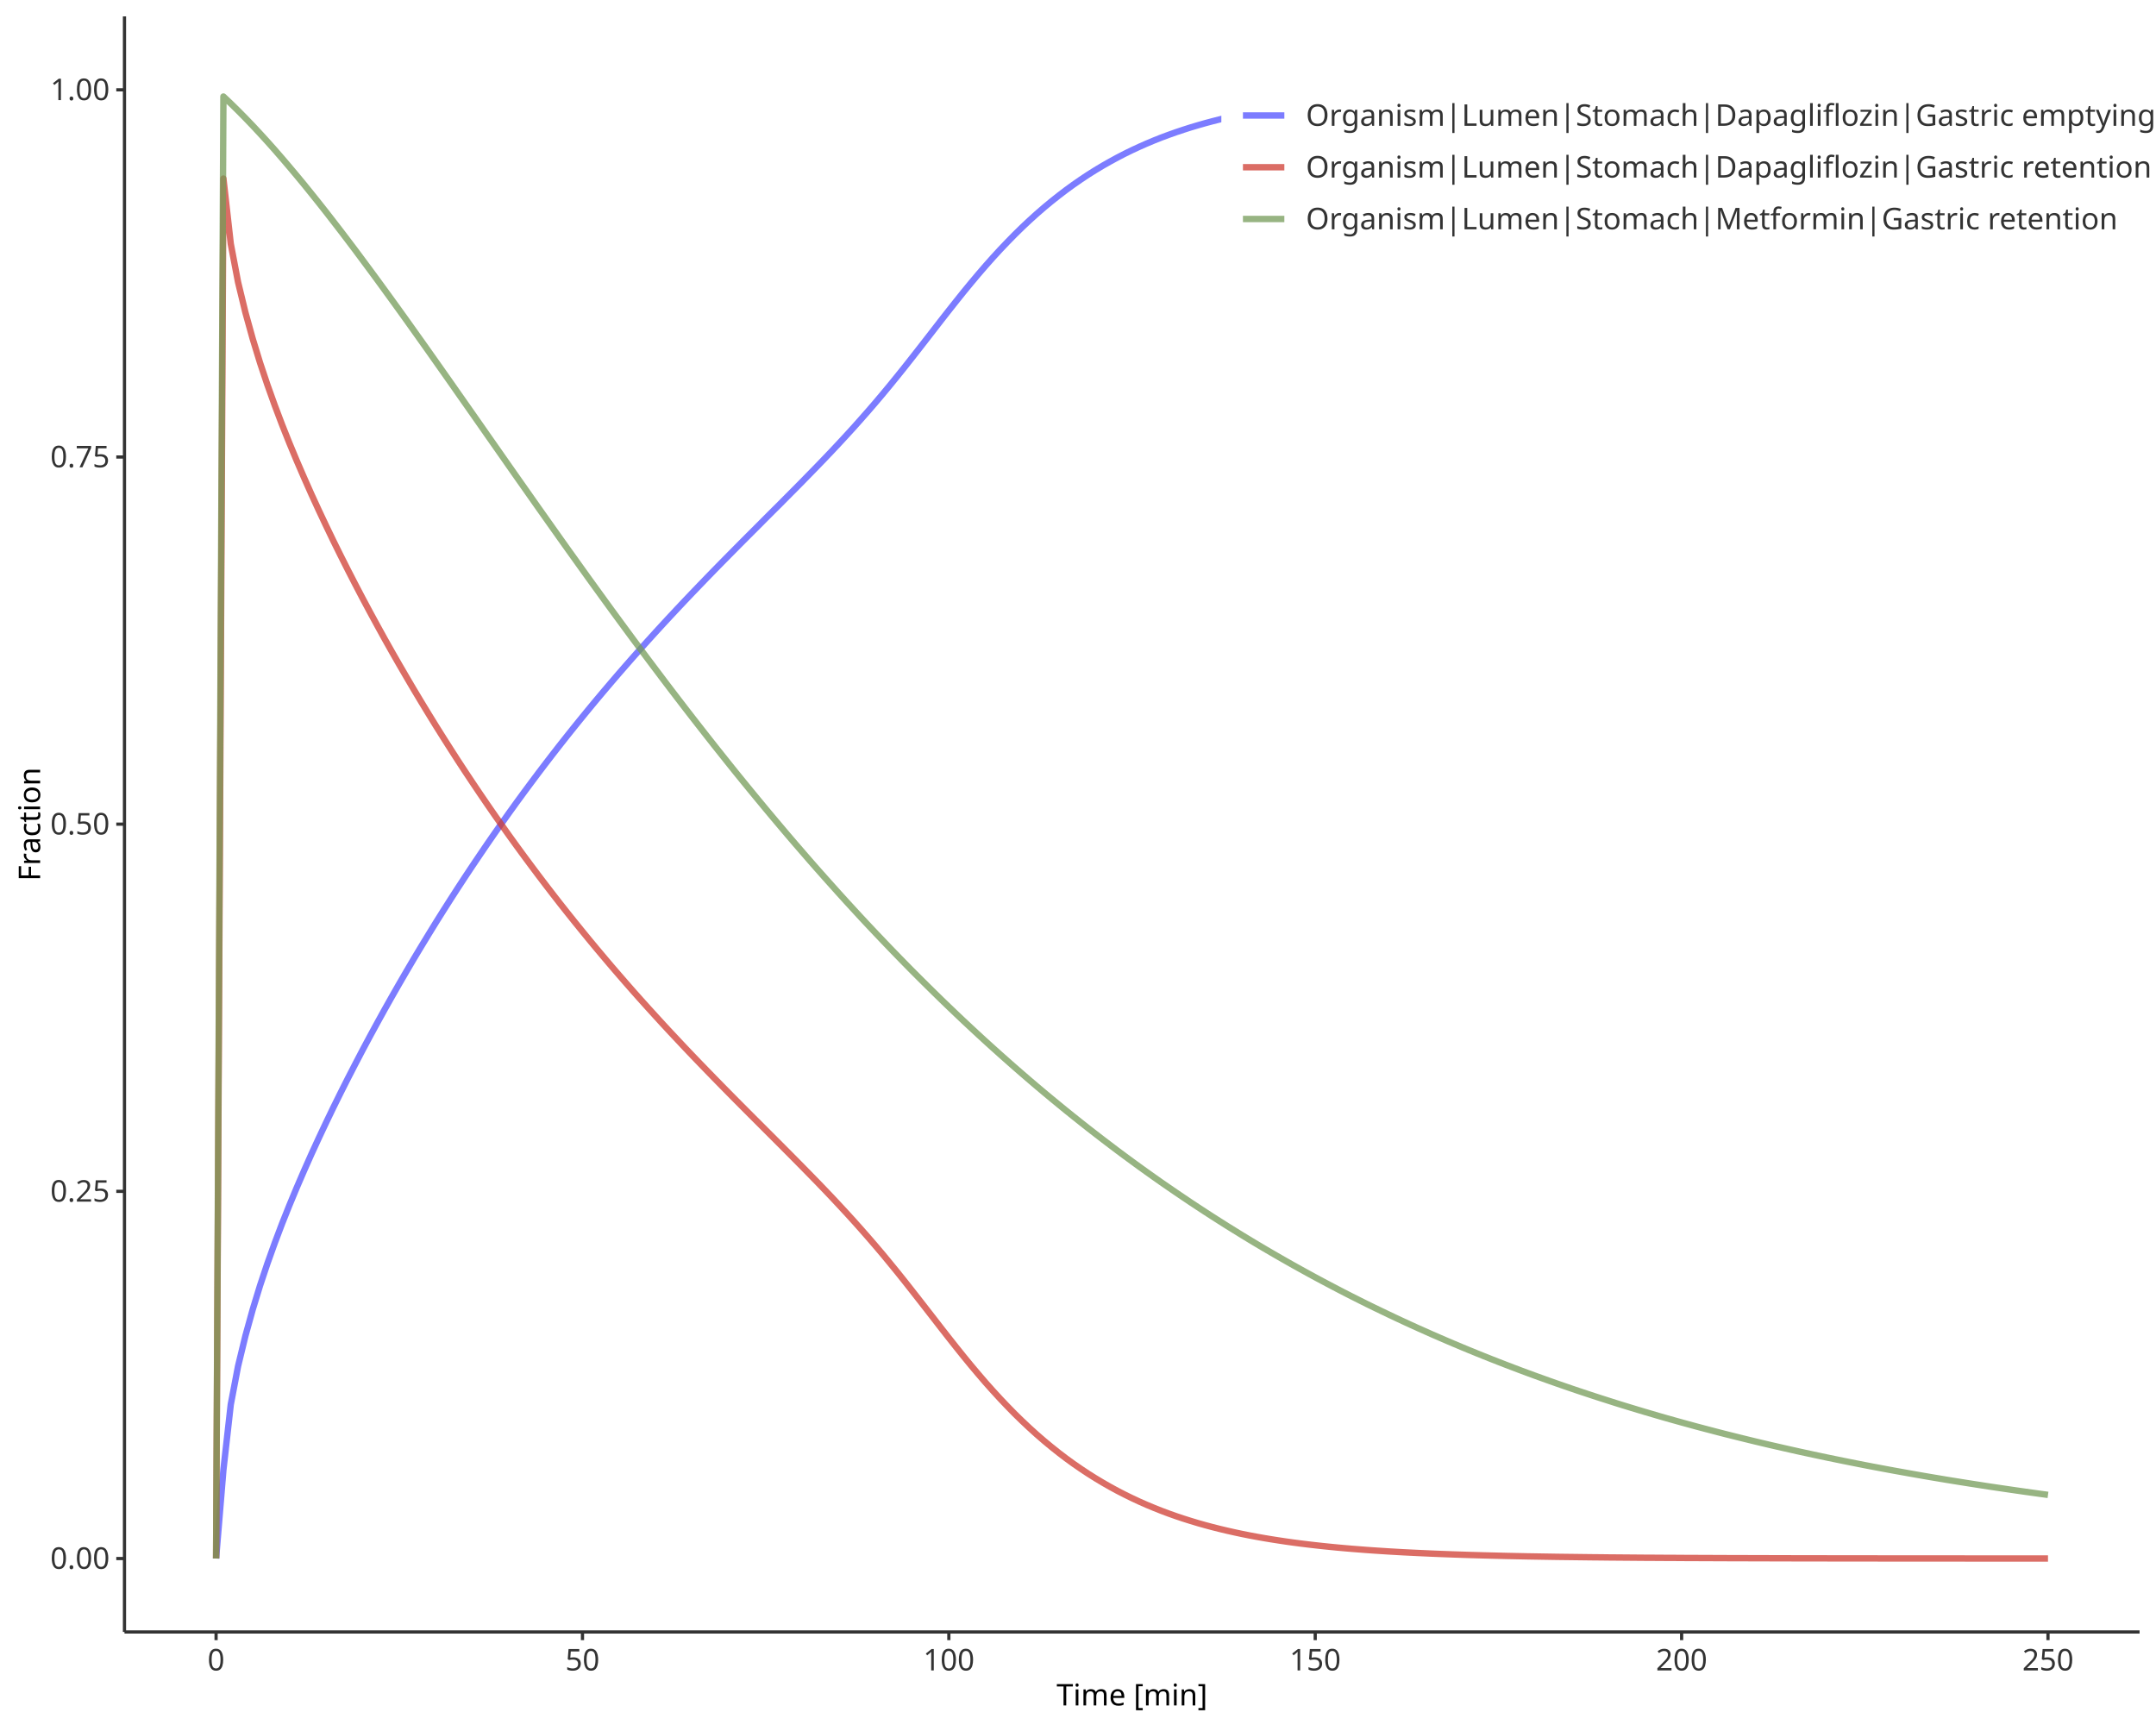
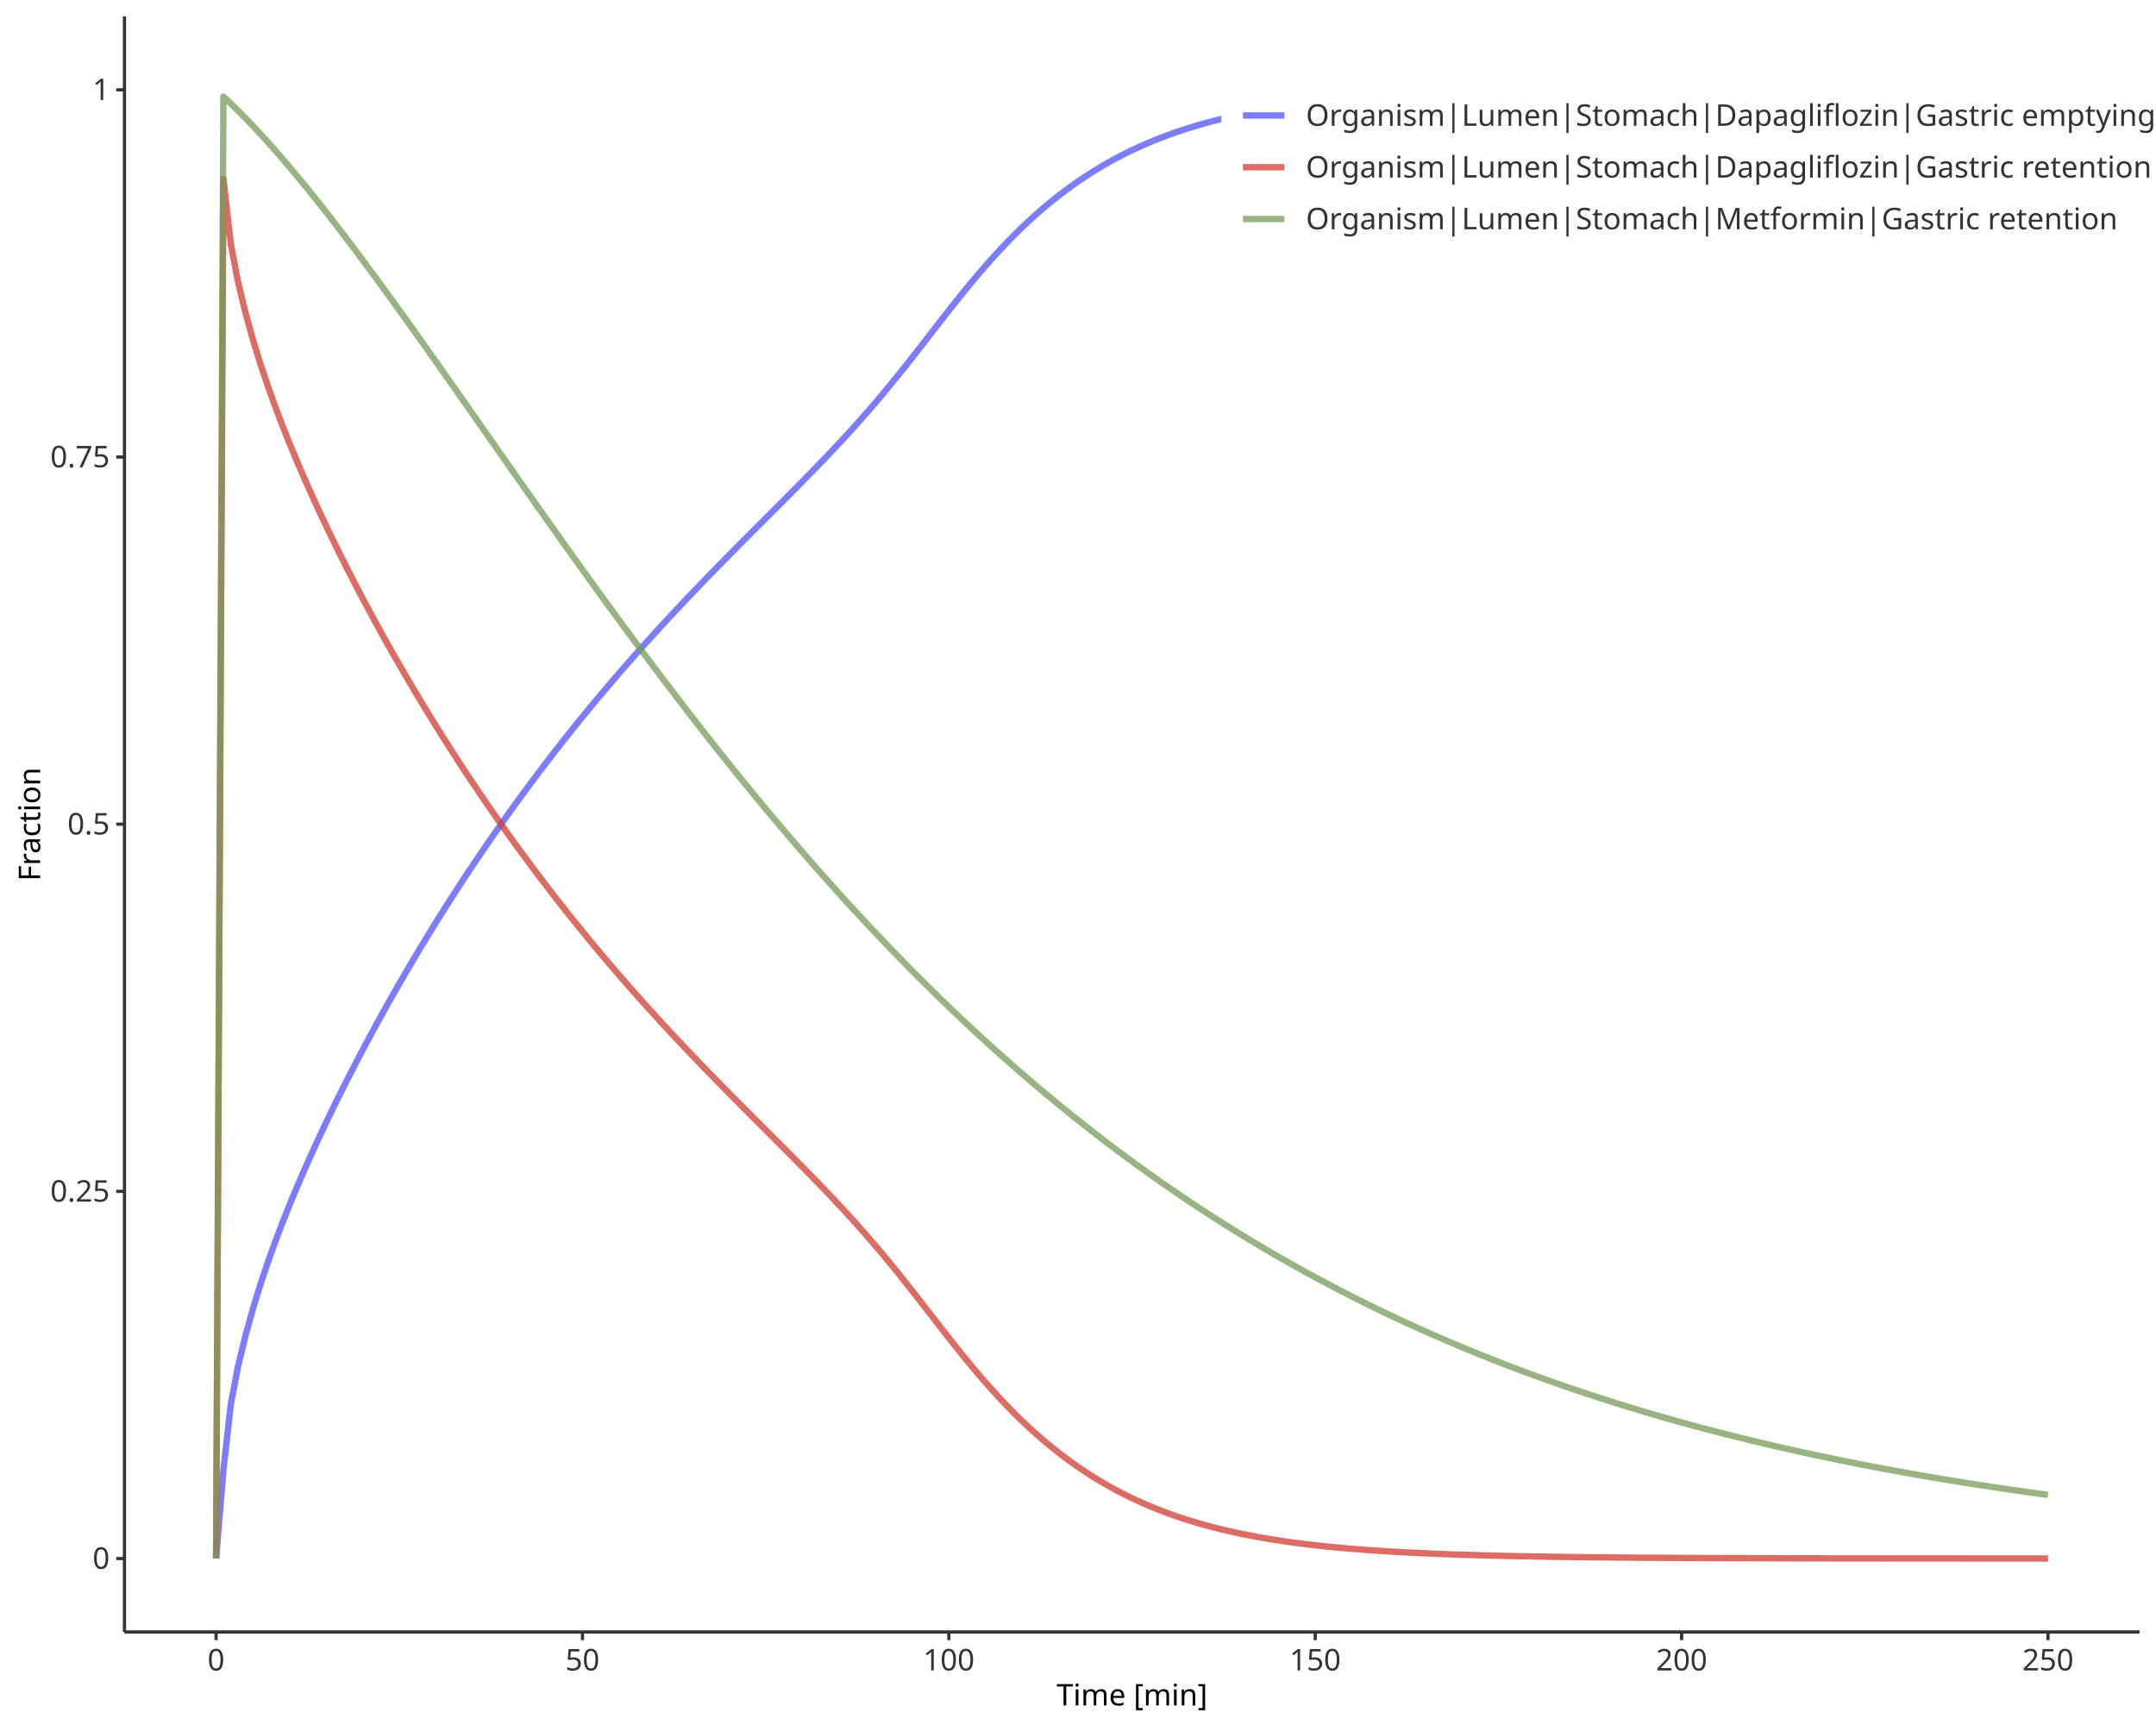
<svg xmlns="http://www.w3.org/2000/svg" class="svglite" data-engine-version="2.0" width="720.00pt" height="576.00pt" viewBox="0 0 720.00 576.00">
  <defs>
    <style type="text/css">
    .svglite line, .svglite polyline, .svglite polygon, .svglite path, .svglite rect, .svglite circle {
      fill: none;
      stroke: #000000;
      stroke-linecap: round;
      stroke-linejoin: round;
      stroke-miterlimit: 10.00;
    }
  </style>
  </defs>
  <rect width="100%" height="100%" style="stroke: none; fill: #FFFFFF;" />
  <defs>
    <clipPath id="cpMC4wMHw3MjAuMDB8MC4wMHw1NzYuMDA=">
      <rect x="0.00" y="0.00" width="720.00" height="576.00" />
    </clipPath>
  </defs>
  <g clip-path="url(#cpMC4wMHw3MjAuMDB8MC4wMHw1NzYuMDA=)">
    <rect x="0.00" y="0.00" width="720.00" height="576.00" style="stroke-width: 1.07; stroke: none; fill: #FFFFFF;" />
  </g>
  <defs>
    <clipPath id="cpNDEuNTd8NzE0LjUyfDUuNDh8NTQ0Ljkz">
      <rect x="41.57" y="5.48" width="672.95" height="539.45" />
    </clipPath>
  </defs>
  <g clip-path="url(#cpNDEuNTd8NzE0LjUyfDUuNDh8NTQ0Ljkz)">
    <rect x="41.57" y="5.48" width="672.95" height="539.45" style="stroke-width: 1.07; stroke: none; fill: #FFFFFF;" />
    <polyline points="41.57,459.11 714.52,459.11 " style="stroke-width: 0.53; stroke: #FFFFFF; stroke-linecap: butt;" />
    <polyline points="41.57,336.50 714.52,336.50 " style="stroke-width: 0.53; stroke: #FFFFFF; stroke-linecap: butt;" />
    <polyline points="41.57,213.90 714.52,213.90 " style="stroke-width: 0.53; stroke: #FFFFFF; stroke-linecap: butt;" />
    <polyline points="41.57,91.29 714.52,91.29 " style="stroke-width: 0.53; stroke: #FFFFFF; stroke-linecap: butt;" />
    <polyline points="133.34,544.93 133.34,5.48 " style="stroke-width: 0.53; stroke: #FFFFFF; stroke-linecap: butt;" />
    <polyline points="255.69,544.93 255.69,5.48 " style="stroke-width: 0.53; stroke: #FFFFFF; stroke-linecap: butt;" />
    <polyline points="378.05,544.93 378.05,5.48 " style="stroke-width: 0.53; stroke: #FFFFFF; stroke-linecap: butt;" />
    <polyline points="500.40,544.93 500.40,5.48 " style="stroke-width: 0.53; stroke: #FFFFFF; stroke-linecap: butt;" />
    <polyline points="622.75,544.93 622.75,5.48 " style="stroke-width: 0.53; stroke: #FFFFFF; stroke-linecap: butt;" />
  </g>
  <g clip-path="url(#cpMC4wMHw3MjAuMDB8MC4wMHw1NzYuMDA=)">
</g>
  <g clip-path="url(#cpNDEuNTd8NzE0LjUyfDUuNDh8NTQ0Ljkz)">
</g>
  <g clip-path="url(#cpMC4wMHw3MjAuMDB8MC4wMHw1NzYuMDA=)">
</g>
  <g clip-path="url(#cpNDEuNTd8NzE0LjUyfDUuNDh8NTQ0Ljkz)">
</g>
  <g clip-path="url(#cpMC4wMHw3MjAuMDB8MC4wMHw1NzYuMDA=)">
</g>
  <g clip-path="url(#cpNDEuNTd8NzE0LjUyfDUuNDh8NTQ0Ljkz)">
</g>
  <g clip-path="url(#cpMC4wMHw3MjAuMDB8MC4wMHw1NzYuMDA=)">
</g>
  <g clip-path="url(#cpNDEuNTd8NzE0LjUyfDUuNDh8NTQ0Ljkz)">
</g>
  <g clip-path="url(#cpMC4wMHw3MjAuMDB8MC4wMHw1NzYuMDA=)">
</g>
  <g clip-path="url(#cpNDEuNTd8NzE0LjUyfDUuNDh8NTQ0Ljkz)">
</g>
  <g clip-path="url(#cpMC4wMHw3MjAuMDB8MC4wMHw1NzYuMDA=)">
</g>
  <g clip-path="url(#cpNDEuNTd8NzE0LjUyfDUuNDh8NTQ0Ljkz)">
</g>
  <g clip-path="url(#cpMC4wMHw3MjAuMDB8MC4wMHw1NzYuMDA=)">
</g>
  <g clip-path="url(#cpNDEuNTd8NzE0LjUyfDUuNDh8NTQ0Ljkz)">
</g>
  <g clip-path="url(#cpMC4wMHw3MjAuMDB8MC4wMHw1NzYuMDA=)">
</g>
  <g clip-path="url(#cpNDEuNTd8NzE0LjUyfDUuNDh8NTQ0Ljkz)">
</g>
  <g clip-path="url(#cpMC4wMHw3MjAuMDB8MC4wMHw1NzYuMDA=)">
</g>
  <g clip-path="url(#cpNDEuNTd8NzE0LjUyfDUuNDh8NTQ0Ljkz)">
</g>
  <g clip-path="url(#cpMC4wMHw3MjAuMDB8MC4wMHw1NzYuMDA=)">
</g>
  <g clip-path="url(#cpNDEuNTd8NzE0LjUyfDUuNDh8NTQ0Ljkz)">
</g>
  <g clip-path="url(#cpMC4wMHw3MjAuMDB8MC4wMHw1NzYuMDA=)">
</g>
  <g clip-path="url(#cpNDEuNTd8NzE0LjUyfDUuNDh8NTQ0Ljkz)">
</g>
  <g clip-path="url(#cpMC4wMHw3MjAuMDB8MC4wMHw1NzYuMDA=)">
</g>
  <g clip-path="url(#cpNDEuNTd8NzE0LjUyfDUuNDh8NTQ0Ljkz)">
</g>
  <g clip-path="url(#cpMC4wMHw3MjAuMDB8MC4wMHw1NzYuMDA=)">
</g>
  <g clip-path="url(#cpNDEuNTd8NzE0LjUyfDUuNDh8NTQ0Ljkz)">
</g>
  <g clip-path="url(#cpMC4wMHw3MjAuMDB8MC4wMHw1NzYuMDA=)">
</g>
  <g clip-path="url(#cpNDEuNTd8NzE0LjUyfDUuNDh8NTQ0Ljkz)">
</g>
  <g clip-path="url(#cpMC4wMHw3MjAuMDB8MC4wMHw1NzYuMDA=)">
</g>
  <g clip-path="url(#cpNDEuNTd8NzE0LjUyfDUuNDh8NTQ0Ljkz)">
</g>
  <g clip-path="url(#cpMC4wMHw3MjAuMDB8MC4wMHw1NzYuMDA=)">
</g>
  <g clip-path="url(#cpNDEuNTd8NzE0LjUyfDUuNDh8NTQ0Ljkz)">
    <polyline points="72.16,520.41 74.61,490.78 77.06,469.02 79.50,456.19 81.95,446.08 84.40,437.24 86.84,429.27 89.29,421.93 91.74,415.09 94.18,408.63 96.63,402.49 99.08,396.60 101.53,390.92 103.97,385.43 106.42,380.10 108.87,374.90 111.31,369.83 113.76,364.88 116.21,360.02 118.66,355.27 121.10,350.60 123.55,346.02 126.00,341.52 128.44,337.10 130.89,332.75 133.34,328.47 135.79,324.25 138.23,320.10 140.68,316.02 143.13,312.00 145.57,308.03 148.02,304.13 150.47,300.28 152.91,296.49 155.36,292.75 157.81,289.06 160.26,285.43 162.70,281.84 165.15,278.30 167.60,274.82 170.04,271.38 172.49,267.98 174.94,264.63 177.39,261.33 179.83,258.07 182.28,254.85 184.73,251.67 187.17,248.54 189.62,245.44 192.07,242.38 194.52,239.36 196.96,236.38 199.41,233.43 201.86,230.52 204.30,227.65 206.75,224.80 209.20,221.99 211.64,219.21 214.09,216.46 216.54,213.74 218.99,211.04 221.43,208.38 223.88,205.74 226.33,203.12 228.77,200.53 231.22,197.96 233.67,195.41 236.12,192.87 238.56,190.36 241.01,187.86 243.46,185.38 245.90,182.91 248.35,180.44 250.80,177.99 253.25,175.54 255.69,173.09 258.14,170.64 260.59,168.20 263.03,165.74 265.48,163.28 267.93,160.80 270.37,158.30 272.82,155.79 275.27,153.25 277.72,150.68 280.16,148.08 282.61,145.43 285.06,142.75 287.50,140.01 289.95,137.23 292.40,134.39 294.85,131.49 297.29,128.54 299.74,125.53 302.19,122.48 304.63,119.38 307.08,116.25 309.53,113.10 311.98,109.94 314.42,106.79 316.87,103.66 319.32,100.57 321.76,97.52 324.21,94.54 326.66,91.62 329.10,88.79 331.55,86.03 334.00,83.36 336.45,80.79 338.89,78.30 341.34,75.90 343.79,73.60 346.23,71.39 348.68,69.27 351.13,67.24 353.58,65.30 356.02,63.44 358.47,61.66 360.92,59.96 363.36,58.34 365.81,56.80 368.26,55.33 370.71,53.94 373.15,52.61 375.60,51.34 378.05,50.14 380.49,49.01 382.94,47.93 385.39,46.90 387.83,45.93 390.28,45.02 392.73,44.15 395.18,43.33 397.62,42.55 400.07,41.82 402.52,41.12 404.96,40.47 407.41,39.85 409.86,39.27 412.31,38.72 414.75,38.20 417.20,37.71 419.65,37.25 422.09,36.82 424.54,36.41 426.99,36.03 429.44,35.67 431.88,35.33 434.33,35.01 436.78,34.71 439.22,34.42 441.67,34.16 444.12,33.91 446.56,33.67 449.01,33.45 451.46,33.24 453.91,33.04 456.35,32.86 458.80,32.68 461.25,32.52 463.69,32.37 466.14,32.22 468.59,32.09 471.04,31.96 473.48,31.84 475.93,31.73 478.38,31.63 480.82,31.53 483.27,31.43 485.72,31.35 488.17,31.26 490.61,31.19 493.06,31.11 495.51,31.05 497.95,30.98 500.40,30.92 502.85,30.87 505.29,30.81 507.74,30.76 510.19,30.72 512.64,30.67 515.08,30.63 517.53,30.59 519.98,30.56 522.42,30.52 524.87,30.49 527.32,30.46 529.77,30.43 532.21,30.41 534.66,30.38 537.11,30.36 539.55,30.33 542.00,30.31 544.45,30.29 546.90,30.28 549.34,30.26 551.79,30.24 554.24,30.23 556.68,30.21 559.13,30.20 561.58,30.19 564.02,30.18 566.47,30.16 568.92,30.15 571.37,30.14 573.81,30.13 576.26,30.13 578.71,30.12 581.15,30.11 583.60,30.10 586.05,30.10 588.50,30.09 590.94,30.08 593.39,30.08 595.84,30.07 598.28,30.07 600.73,30.06 603.18,30.06 605.63,30.06 608.07,30.05 610.52,30.05 612.97,30.04 615.41,30.04 617.86,30.04 620.31,30.04 622.75,30.03 625.20,30.03 627.65,30.03 630.10,30.03 632.54,30.02 634.99,30.02 637.44,30.02 639.88,30.02 642.33,30.02 644.78,30.01 647.23,30.01 649.67,30.01 652.12,30.01 654.57,30.01 657.01,30.01 659.46,30.01 661.91,30.01 664.36,30.01 666.80,30.00 669.25,30.00 671.70,30.00 674.14,30.00 676.59,30.00 679.04,30.00 681.48,30.00 683.93,30.00 " style="stroke-width: 2.13; stroke: #5050FF; stroke-opacity: 0.75; stroke-linecap: butt;" />
    <polyline points="72.16,520.41 74.61,59.62 77.06,81.39 79.50,94.22 81.95,104.33 84.40,113.16 86.84,121.14 89.29,128.47 91.74,135.32 94.18,141.77 96.63,147.92 99.08,153.81 101.53,159.48 103.97,164.98 106.42,170.31 108.87,175.50 111.31,180.57 113.76,185.53 116.21,190.38 118.66,195.14 121.10,199.80 123.55,204.38 126.00,208.88 128.44,213.31 130.89,217.66 133.34,221.94 135.79,226.15 138.23,230.30 140.68,234.38 143.13,238.41 145.57,242.37 148.02,246.27 150.47,250.12 152.91,253.92 155.36,257.66 157.81,261.34 160.26,264.98 162.70,268.56 165.15,272.10 167.60,275.59 170.04,279.03 172.49,282.42 174.94,285.77 177.39,289.07 179.83,292.33 182.28,295.55 184.73,298.73 187.17,301.87 189.62,304.96 192.07,308.02 194.52,311.04 196.96,314.02 199.41,316.97 201.86,319.88 204.30,322.76 206.75,325.60 209.20,328.42 211.64,331.20 214.09,333.95 216.54,336.67 218.99,339.36 221.43,342.03 223.88,344.67 226.33,347.28 228.77,349.88 231.22,352.45 233.67,355.00 236.12,357.53 238.56,360.04 241.01,362.54 243.46,365.03 245.90,367.50 248.35,369.96 250.80,372.42 253.25,374.87 255.69,377.31 258.14,379.76 260.59,382.21 263.03,384.66 265.48,387.13 267.93,389.61 270.37,392.10 272.82,394.61 275.27,397.15 277.72,399.72 280.16,402.33 282.61,404.97 285.06,407.66 287.50,410.39 289.95,413.18 292.40,416.02 294.85,418.91 297.29,421.87 299.74,424.87 302.19,427.93 304.63,431.03 307.08,434.16 309.53,437.31 311.98,440.46 314.42,443.61 316.87,446.74 319.32,449.84 321.76,452.88 324.21,455.87 326.66,458.78 329.10,461.62 331.55,464.37 334.00,467.04 336.45,469.62 338.89,472.11 341.34,474.50 343.79,476.80 346.23,479.01 348.68,481.13 351.13,483.16 353.58,485.11 356.02,486.97 358.47,488.75 360.92,490.44 363.36,492.06 365.81,493.60 368.26,495.07 370.71,496.47 373.15,497.80 375.60,499.06 378.05,500.26 380.49,501.40 382.94,502.48 385.39,503.50 387.83,504.47 390.28,505.39 392.73,506.26 395.18,507.08 397.62,507.85 400.07,508.59 402.52,509.28 404.96,509.93 407.41,510.55 409.86,511.13 412.31,511.68 414.75,512.20 417.20,512.69 419.65,513.15 422.09,513.58 424.54,513.99 426.99,514.37 429.44,514.74 431.88,515.08 434.33,515.40 436.78,515.70 439.22,515.98 441.67,516.25 444.12,516.50 446.56,516.74 449.01,516.96 451.46,517.17 453.91,517.36 456.35,517.55 458.80,517.72 461.25,517.88 463.69,518.04 466.14,518.18 468.59,518.32 471.04,518.44 473.48,518.56 475.93,518.67 478.38,518.78 480.82,518.88 483.27,518.97 485.72,519.06 488.17,519.14 490.61,519.22 493.06,519.29 495.51,519.36 497.95,519.42 500.40,519.48 502.85,519.54 505.29,519.59 507.74,519.64 510.19,519.69 512.64,519.73 515.08,519.77 517.53,519.81 519.98,519.85 522.42,519.88 524.87,519.91 527.32,519.94 529.77,519.97 532.21,520.00 534.66,520.02 537.11,520.05 539.55,520.07 542.00,520.09 544.45,520.11 546.90,520.13 549.34,520.15 551.79,520.16 554.24,520.18 556.68,520.19 559.13,520.20 561.58,520.22 564.02,520.23 566.47,520.24 568.92,520.25 571.37,520.26 573.81,520.27 576.26,520.28 578.71,520.29 581.15,520.29 583.60,520.30 586.05,520.31 588.50,520.31 590.94,520.32 593.39,520.33 595.84,520.33 598.28,520.34 600.73,520.34 603.18,520.35 605.63,520.35 608.07,520.35 610.52,520.36 612.97,520.36 615.41,520.36 617.86,520.37 620.31,520.37 622.75,520.37 625.20,520.37 627.65,520.38 630.10,520.38 632.54,520.38 634.99,520.38 637.44,520.38 639.88,520.39 642.33,520.39 644.78,520.39 647.23,520.39 649.67,520.39 652.12,520.39 654.57,520.39 657.01,520.40 659.46,520.40 661.91,520.40 664.36,520.40 666.80,520.40 669.25,520.40 671.70,520.40 674.14,520.40 676.59,520.40 679.04,520.40 681.48,520.40 683.93,520.40 " style="stroke-width: 2.13; stroke: #CE3D32; stroke-opacity: 0.75; stroke-linecap: butt;" />
    <polyline points="72.16,520.41 74.61,32.23 77.06,34.55 79.50,36.95 81.95,39.43 84.40,41.98 86.84,44.60 89.29,47.28 91.74,50.03 94.18,52.84 96.63,55.71 99.08,58.63 101.53,61.59 103.97,64.61 106.42,67.67 108.87,70.77 111.31,73.92 113.76,77.09 116.21,80.31 118.66,83.55 121.10,86.83 123.55,90.13 126.00,93.46 128.44,96.81 130.89,100.18 133.34,103.57 135.79,106.98 138.23,110.41 140.68,113.85 143.13,117.30 145.57,120.76 148.02,124.23 150.47,127.71 152.91,131.20 155.36,134.69 157.81,138.18 160.26,141.68 162.70,145.18 165.15,148.67 167.60,152.17 170.04,155.66 172.49,159.15 174.94,162.63 177.39,166.11 179.83,169.58 182.28,173.04 184.73,176.50 187.17,179.94 189.62,183.38 192.07,186.80 194.52,190.22 196.96,193.62 199.41,197.00 201.86,200.38 204.30,203.74 206.75,207.08 209.20,210.41 211.64,213.72 214.09,217.01 216.54,220.29 218.99,223.55 221.43,226.79 223.88,230.02 226.33,233.22 228.77,236.40 231.22,239.57 233.67,242.71 236.12,245.84 238.56,248.94 241.01,252.02 243.46,255.09 245.90,258.13 248.35,261.14 250.80,264.14 253.25,267.11 255.69,270.06 258.14,272.99 260.59,275.90 263.03,278.78 265.48,281.64 267.93,284.47 270.37,287.29 272.82,290.08 275.27,292.84 277.72,295.58 280.16,298.30 282.61,301.00 285.06,303.67 287.50,306.32 289.95,308.94 292.40,311.54 294.85,314.11 297.29,316.66 299.74,319.19 302.19,321.70 304.63,324.18 307.08,326.63 309.53,329.06 311.98,331.47 314.42,333.86 316.87,336.22 319.32,338.56 321.76,340.87 324.21,343.16 326.66,345.43 329.10,347.67 331.55,349.89 334.00,352.09 336.45,354.26 338.89,356.41 341.34,358.54 343.79,360.65 346.23,362.73 348.68,364.79 351.13,366.83 353.58,368.84 356.02,370.84 358.47,372.81 360.92,374.76 363.36,376.69 365.81,378.59 368.26,380.48 370.71,382.34 373.15,384.19 375.60,386.01 378.05,387.81 380.49,389.59 382.94,391.35 385.39,393.09 387.83,394.81 390.28,396.50 392.73,398.18 395.18,399.84 397.62,401.48 400.07,403.10 402.52,404.70 404.96,406.28 407.41,407.84 409.86,409.39 412.31,410.91 414.75,412.42 417.20,413.91 419.65,415.38 422.09,416.83 424.54,418.26 426.99,419.68 429.44,421.08 431.88,422.46 434.33,423.82 436.78,425.17 439.22,426.50 441.67,427.81 444.12,429.11 446.56,430.39 449.01,431.66 451.46,432.91 453.91,434.14 456.35,435.36 458.80,436.56 461.25,437.74 463.69,438.91 466.14,440.07 468.59,441.21 471.04,442.34 473.48,443.45 475.93,444.54 478.38,445.63 480.82,446.69 483.27,447.75 485.72,448.79 488.17,449.82 490.61,450.83 493.06,451.83 495.51,452.82 497.95,453.79 500.40,454.75 502.85,455.70 505.29,456.63 507.74,457.56 510.19,458.47 512.64,459.37 515.08,460.25 517.53,461.13 519.98,461.99 522.42,462.84 524.87,463.68 527.32,464.51 529.77,465.32 532.21,466.13 534.66,466.92 537.11,467.70 539.55,468.48 542.00,469.24 544.45,469.99 546.90,470.73 549.34,471.46 551.79,472.18 554.24,472.90 556.68,473.60 559.13,474.29 561.58,474.97 564.02,475.64 566.47,476.31 568.92,476.96 571.37,477.60 573.81,478.24 576.26,478.87 578.71,479.48 581.15,480.09 583.60,480.69 586.05,481.29 588.50,481.87 590.94,482.45 593.39,483.01 595.84,483.57 598.28,484.12 600.73,484.67 603.18,485.20 605.63,485.73 608.07,486.25 610.52,486.77 612.97,487.27 615.41,487.77 617.86,488.26 620.31,488.75 622.75,489.23 625.20,489.70 627.65,490.16 630.10,490.62 632.54,491.07 634.99,491.51 637.44,491.95 639.88,492.38 642.33,492.81 644.78,493.23 647.23,493.64 649.67,494.05 652.12,494.45 654.57,494.84 657.01,495.23 659.46,495.61 661.91,495.99 664.36,496.37 666.80,496.73 669.25,497.09 671.70,497.45 674.14,497.80 676.59,498.15 679.04,498.49 681.48,498.83 683.93,499.16 " style="stroke-width: 2.13; stroke: #749B58; stroke-opacity: 0.75; stroke-linecap: butt;" />
  </g>
  <g clip-path="url(#cpMC4wMHw3MjAuMDB8MC4wMHw1NzYuMDA=)">
    <polyline points="41.57,544.93 41.57,5.48 " style="stroke-width: 1.07; stroke: #333333; stroke-linecap: butt;" />
-     <text x="36.64" y="523.85" text-anchor="end" style="font-size: 10.00px; fill: #333333; font-family: sans;" textLength="19.46px" lengthAdjust="spacingAndGlyphs">0.00</text>
+     <text x="36.64" y="523.85" text-anchor="end" style="font-size: 10.00px; fill: #333333; font-family: sans;" textLength="5.56px" lengthAdjust="spacingAndGlyphs">0</text>
    <text x="36.64" y="401.25" text-anchor="end" style="font-size: 10.00px; fill: #333333; font-family: sans;" textLength="19.46px" lengthAdjust="spacingAndGlyphs">0.25</text>
-     <text x="36.64" y="278.64" text-anchor="end" style="font-size: 10.00px; fill: #333333; font-family: sans;" textLength="19.46px" lengthAdjust="spacingAndGlyphs">0.50</text>
+     <text x="36.64" y="278.64" text-anchor="end" style="font-size: 10.00px; fill: #333333; font-family: sans;" textLength="13.90px" lengthAdjust="spacingAndGlyphs">0.5</text>
    <text x="36.64" y="156.04" text-anchor="end" style="font-size: 10.00px; fill: #333333; font-family: sans;" textLength="19.46px" lengthAdjust="spacingAndGlyphs">0.75</text>
-     <text x="36.64" y="33.43" text-anchor="end" style="font-size: 10.00px; fill: #333333; font-family: sans;" textLength="19.46px" lengthAdjust="spacingAndGlyphs">1.00</text>
+     <text x="36.64" y="33.43" text-anchor="end" style="font-size: 10.00px; fill: #333333; font-family: sans;" textLength="5.56px" lengthAdjust="spacingAndGlyphs">1</text>
    <polyline points="38.83,520.41 41.57,520.41 " style="stroke-width: 1.07; stroke: #333333; stroke-linecap: butt;" />
    <polyline points="38.83,397.81 41.57,397.81 " style="stroke-width: 1.07; stroke: #333333; stroke-linecap: butt;" />
    <polyline points="38.83,275.20 41.57,275.20 " style="stroke-width: 1.07; stroke: #333333; stroke-linecap: butt;" />
    <polyline points="38.83,152.60 41.57,152.60 " style="stroke-width: 1.07; stroke: #333333; stroke-linecap: butt;" />
    <polyline points="38.83,29.99 41.57,29.99 " style="stroke-width: 1.07; stroke: #333333; stroke-linecap: butt;" />
    <polyline points="41.57,544.93 714.52,544.93 " style="stroke-width: 1.07; stroke: #333333; stroke-linecap: butt;" />
    <polyline points="72.16,547.67 72.16,544.93 " style="stroke-width: 1.07; stroke: #333333; stroke-linecap: butt;" />
    <polyline points="194.52,547.67 194.52,544.93 " style="stroke-width: 1.07; stroke: #333333; stroke-linecap: butt;" />
    <polyline points="316.87,547.67 316.87,544.93 " style="stroke-width: 1.07; stroke: #333333; stroke-linecap: butt;" />
    <polyline points="439.22,547.67 439.22,544.93 " style="stroke-width: 1.07; stroke: #333333; stroke-linecap: butt;" />
    <polyline points="561.58,547.67 561.58,544.93 " style="stroke-width: 1.07; stroke: #333333; stroke-linecap: butt;" />
    <polyline points="683.93,547.67 683.93,544.93 " style="stroke-width: 1.07; stroke: #333333; stroke-linecap: butt;" />
    <text x="72.16" y="557.78" text-anchor="middle" style="font-size: 10.00px; fill: #333333; font-family: sans;" textLength="5.56px" lengthAdjust="spacingAndGlyphs">0</text>
    <text x="194.52" y="557.78" text-anchor="middle" style="font-size: 10.00px; fill: #333333; font-family: sans;" textLength="11.12px" lengthAdjust="spacingAndGlyphs">50</text>
    <text x="316.87" y="557.78" text-anchor="middle" style="font-size: 10.00px; fill: #333333; font-family: sans;" textLength="16.69px" lengthAdjust="spacingAndGlyphs">100</text>
    <text x="439.22" y="557.78" text-anchor="middle" style="font-size: 10.00px; fill: #333333; font-family: sans;" textLength="16.69px" lengthAdjust="spacingAndGlyphs">150</text>
    <text x="561.58" y="557.78" text-anchor="middle" style="font-size: 10.00px; fill: #333333; font-family: sans;" textLength="16.69px" lengthAdjust="spacingAndGlyphs">200</text>
    <text x="683.93" y="557.78" text-anchor="middle" style="font-size: 10.00px; fill: #333333; font-family: sans;" textLength="16.69px" lengthAdjust="spacingAndGlyphs">250</text>
    <text x="378.05" y="569.48" text-anchor="middle" style="font-size: 10.00px; font-family: sans;" textLength="46.67px" lengthAdjust="spacingAndGlyphs">Time [min]</text>
    <text transform="translate(13.40,275.21) rotate(-90)" text-anchor="middle" style="font-size: 10.00px; font-family: sans;" textLength="36.13px" lengthAdjust="spacingAndGlyphs">Fraction</text>
    <rect x="407.87" y="18.97" width="289.82" height="68.28" style="stroke-width: 1.07; stroke: none; fill: #FFFFFF;" />
    <rect x="413.35" y="29.92" width="17.28" height="17.28" style="stroke-width: 1.07; stroke: none; fill: #FFFFFF;" />
    <line x1="415.08" y1="38.56" x2="428.91" y2="38.56" style="stroke-width: 2.13; stroke: #5050FF; stroke-opacity: 0.75; stroke-linecap: butt;" />
    <rect x="413.35" y="47.20" width="17.28" height="17.28" style="stroke-width: 1.07; stroke: none; fill: #FFFFFF;" />
    <line x1="415.08" y1="55.84" x2="428.91" y2="55.84" style="stroke-width: 2.13; stroke: #CE3D32; stroke-opacity: 0.75; stroke-linecap: butt;" />
    <rect x="413.35" y="64.48" width="17.28" height="17.28" style="stroke-width: 1.07; stroke: none; fill: #FFFFFF;" />
    <line x1="415.08" y1="73.12" x2="428.91" y2="73.12" style="stroke-width: 2.13; stroke: #749B58; stroke-opacity: 0.75; stroke-linecap: butt;" />
    <text x="436.11" y="42.01" style="font-size: 10.00px; fill: #333333; font-family: sans;" textLength="256.10px" lengthAdjust="spacingAndGlyphs">Organism|Lumen|Stomach|Dapagliflozin|Gastric emptying</text>
    <text x="436.11" y="59.29" style="font-size: 10.00px; fill: #333333; font-family: sans;" textLength="254.44px" lengthAdjust="spacingAndGlyphs">Organism|Lumen|Stomach|Dapagliflozin|Gastric retention</text>
    <text x="436.11" y="76.57" style="font-size: 10.00px; fill: #333333; font-family: sans;" textLength="241.64px" lengthAdjust="spacingAndGlyphs">Organism|Lumen|Stomach|Metformin|Gastric retention</text>
  </g>
</svg>
